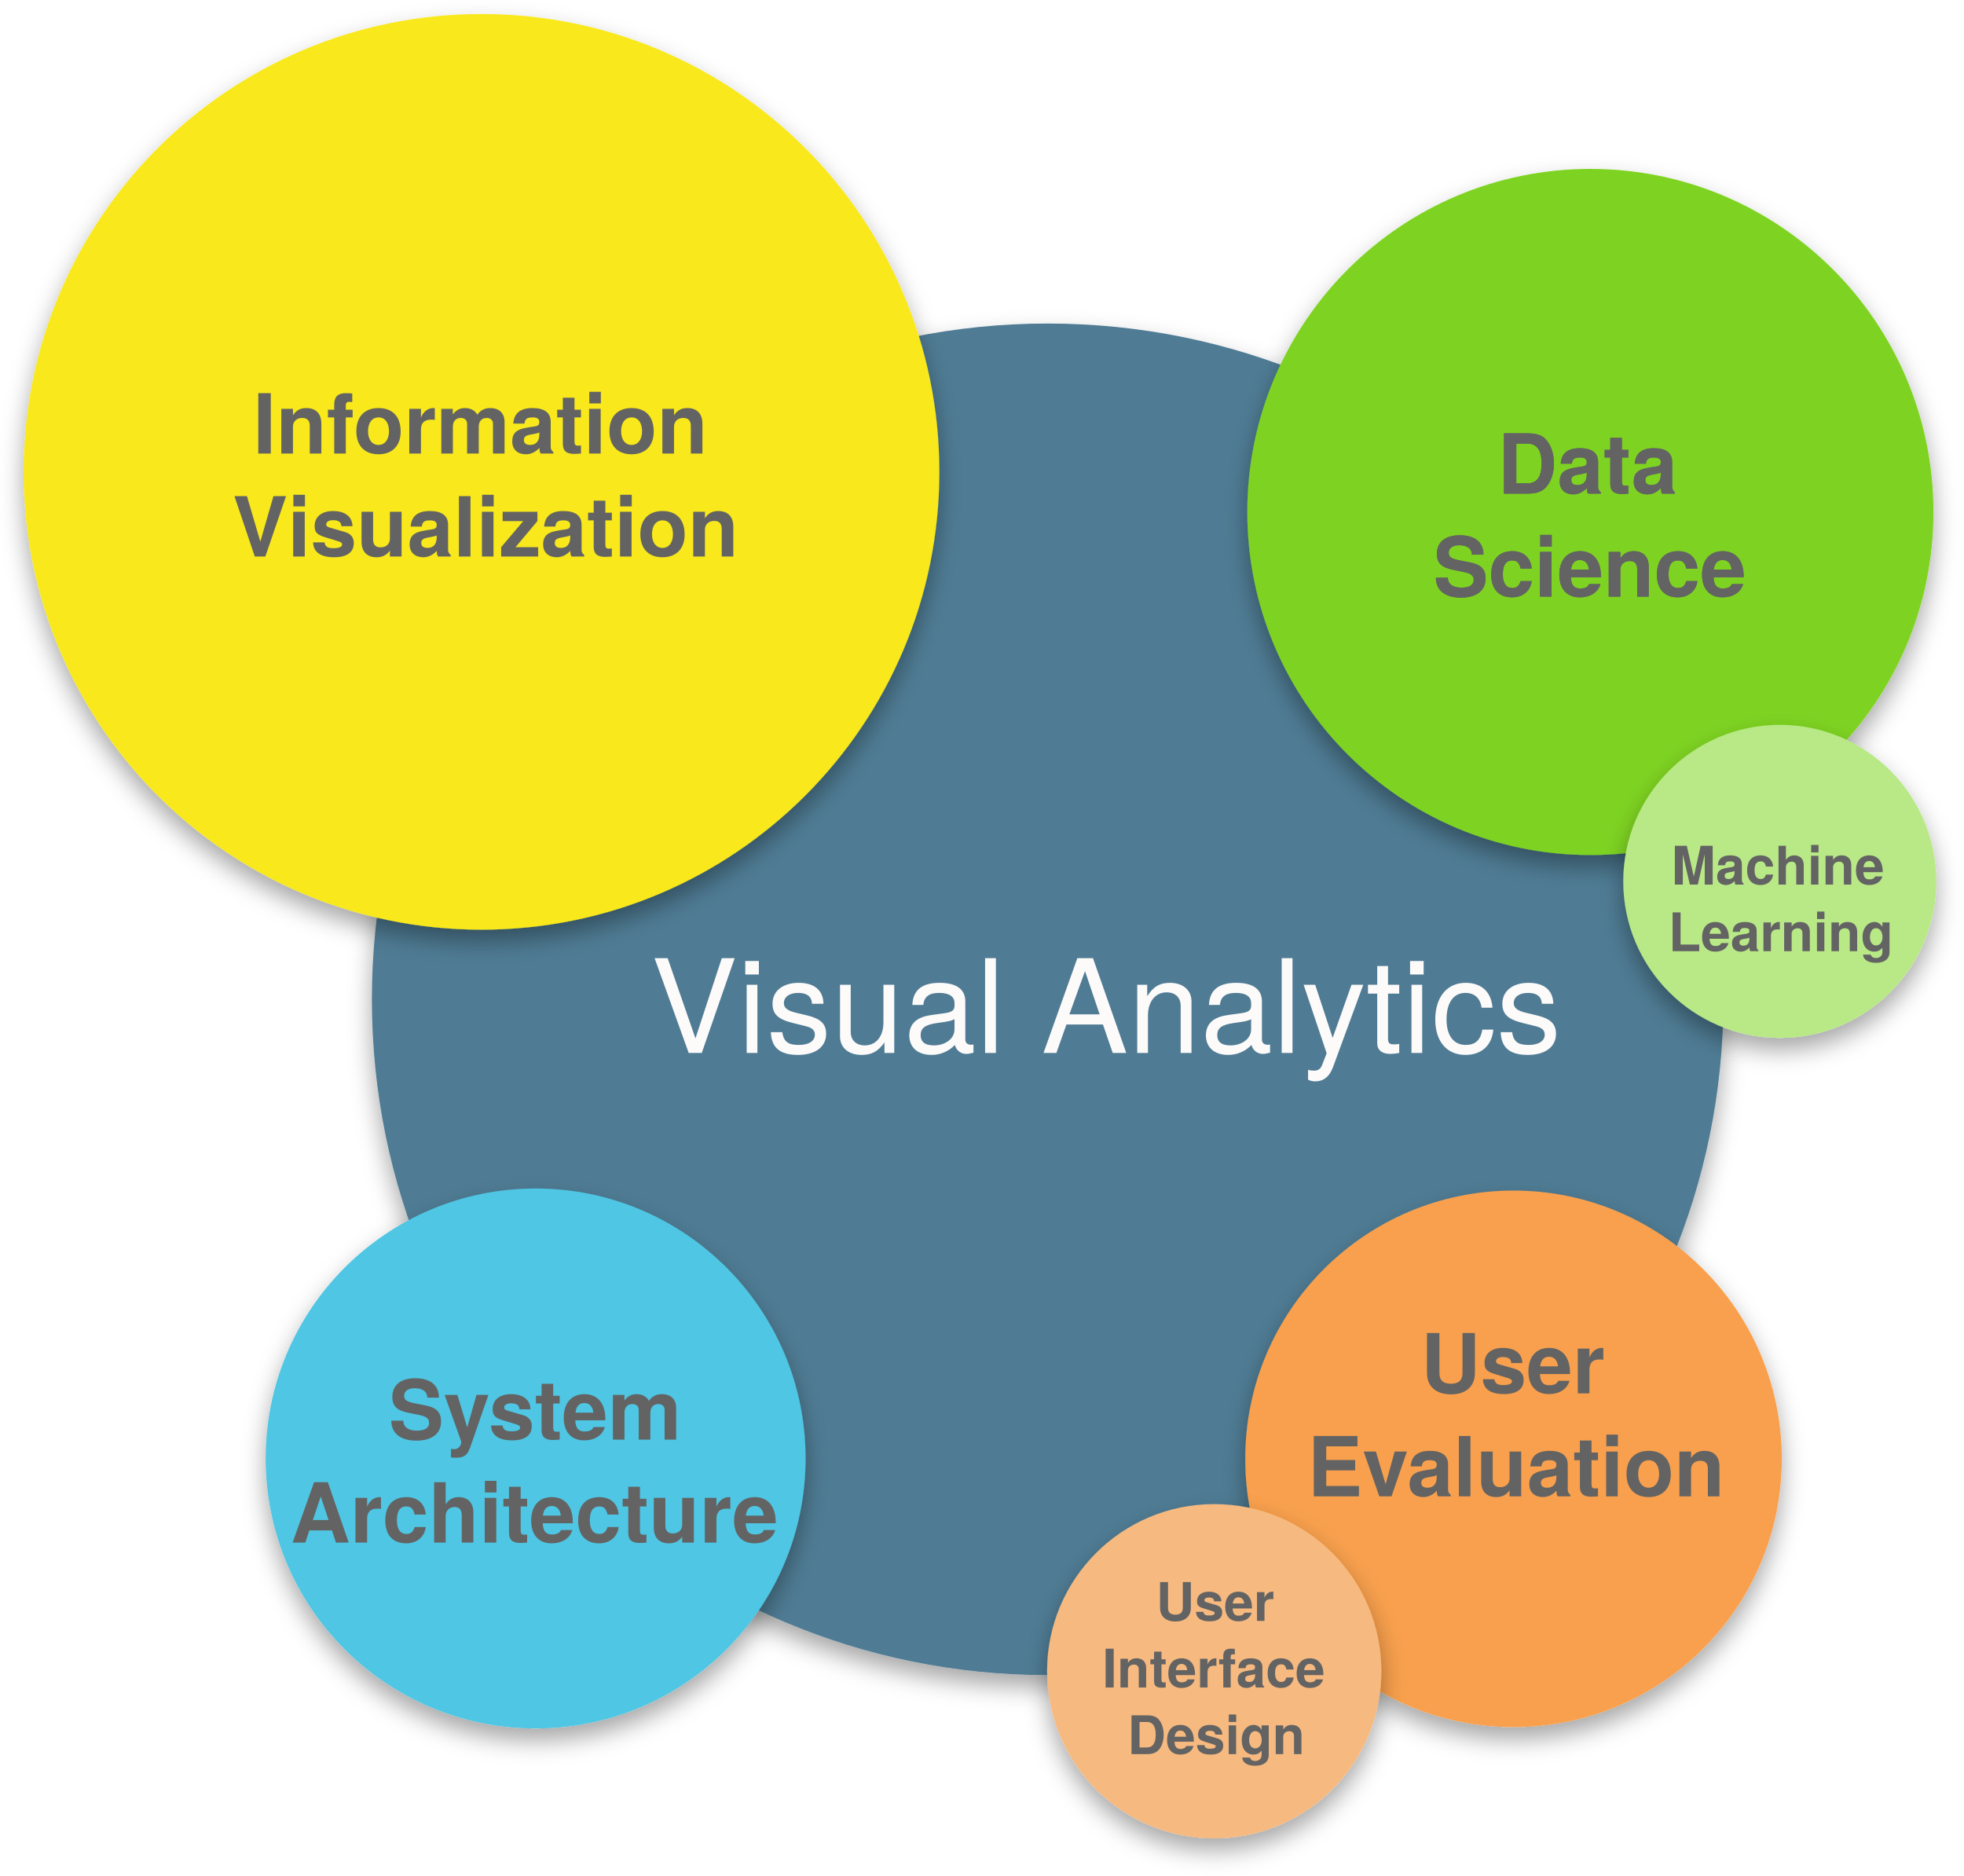
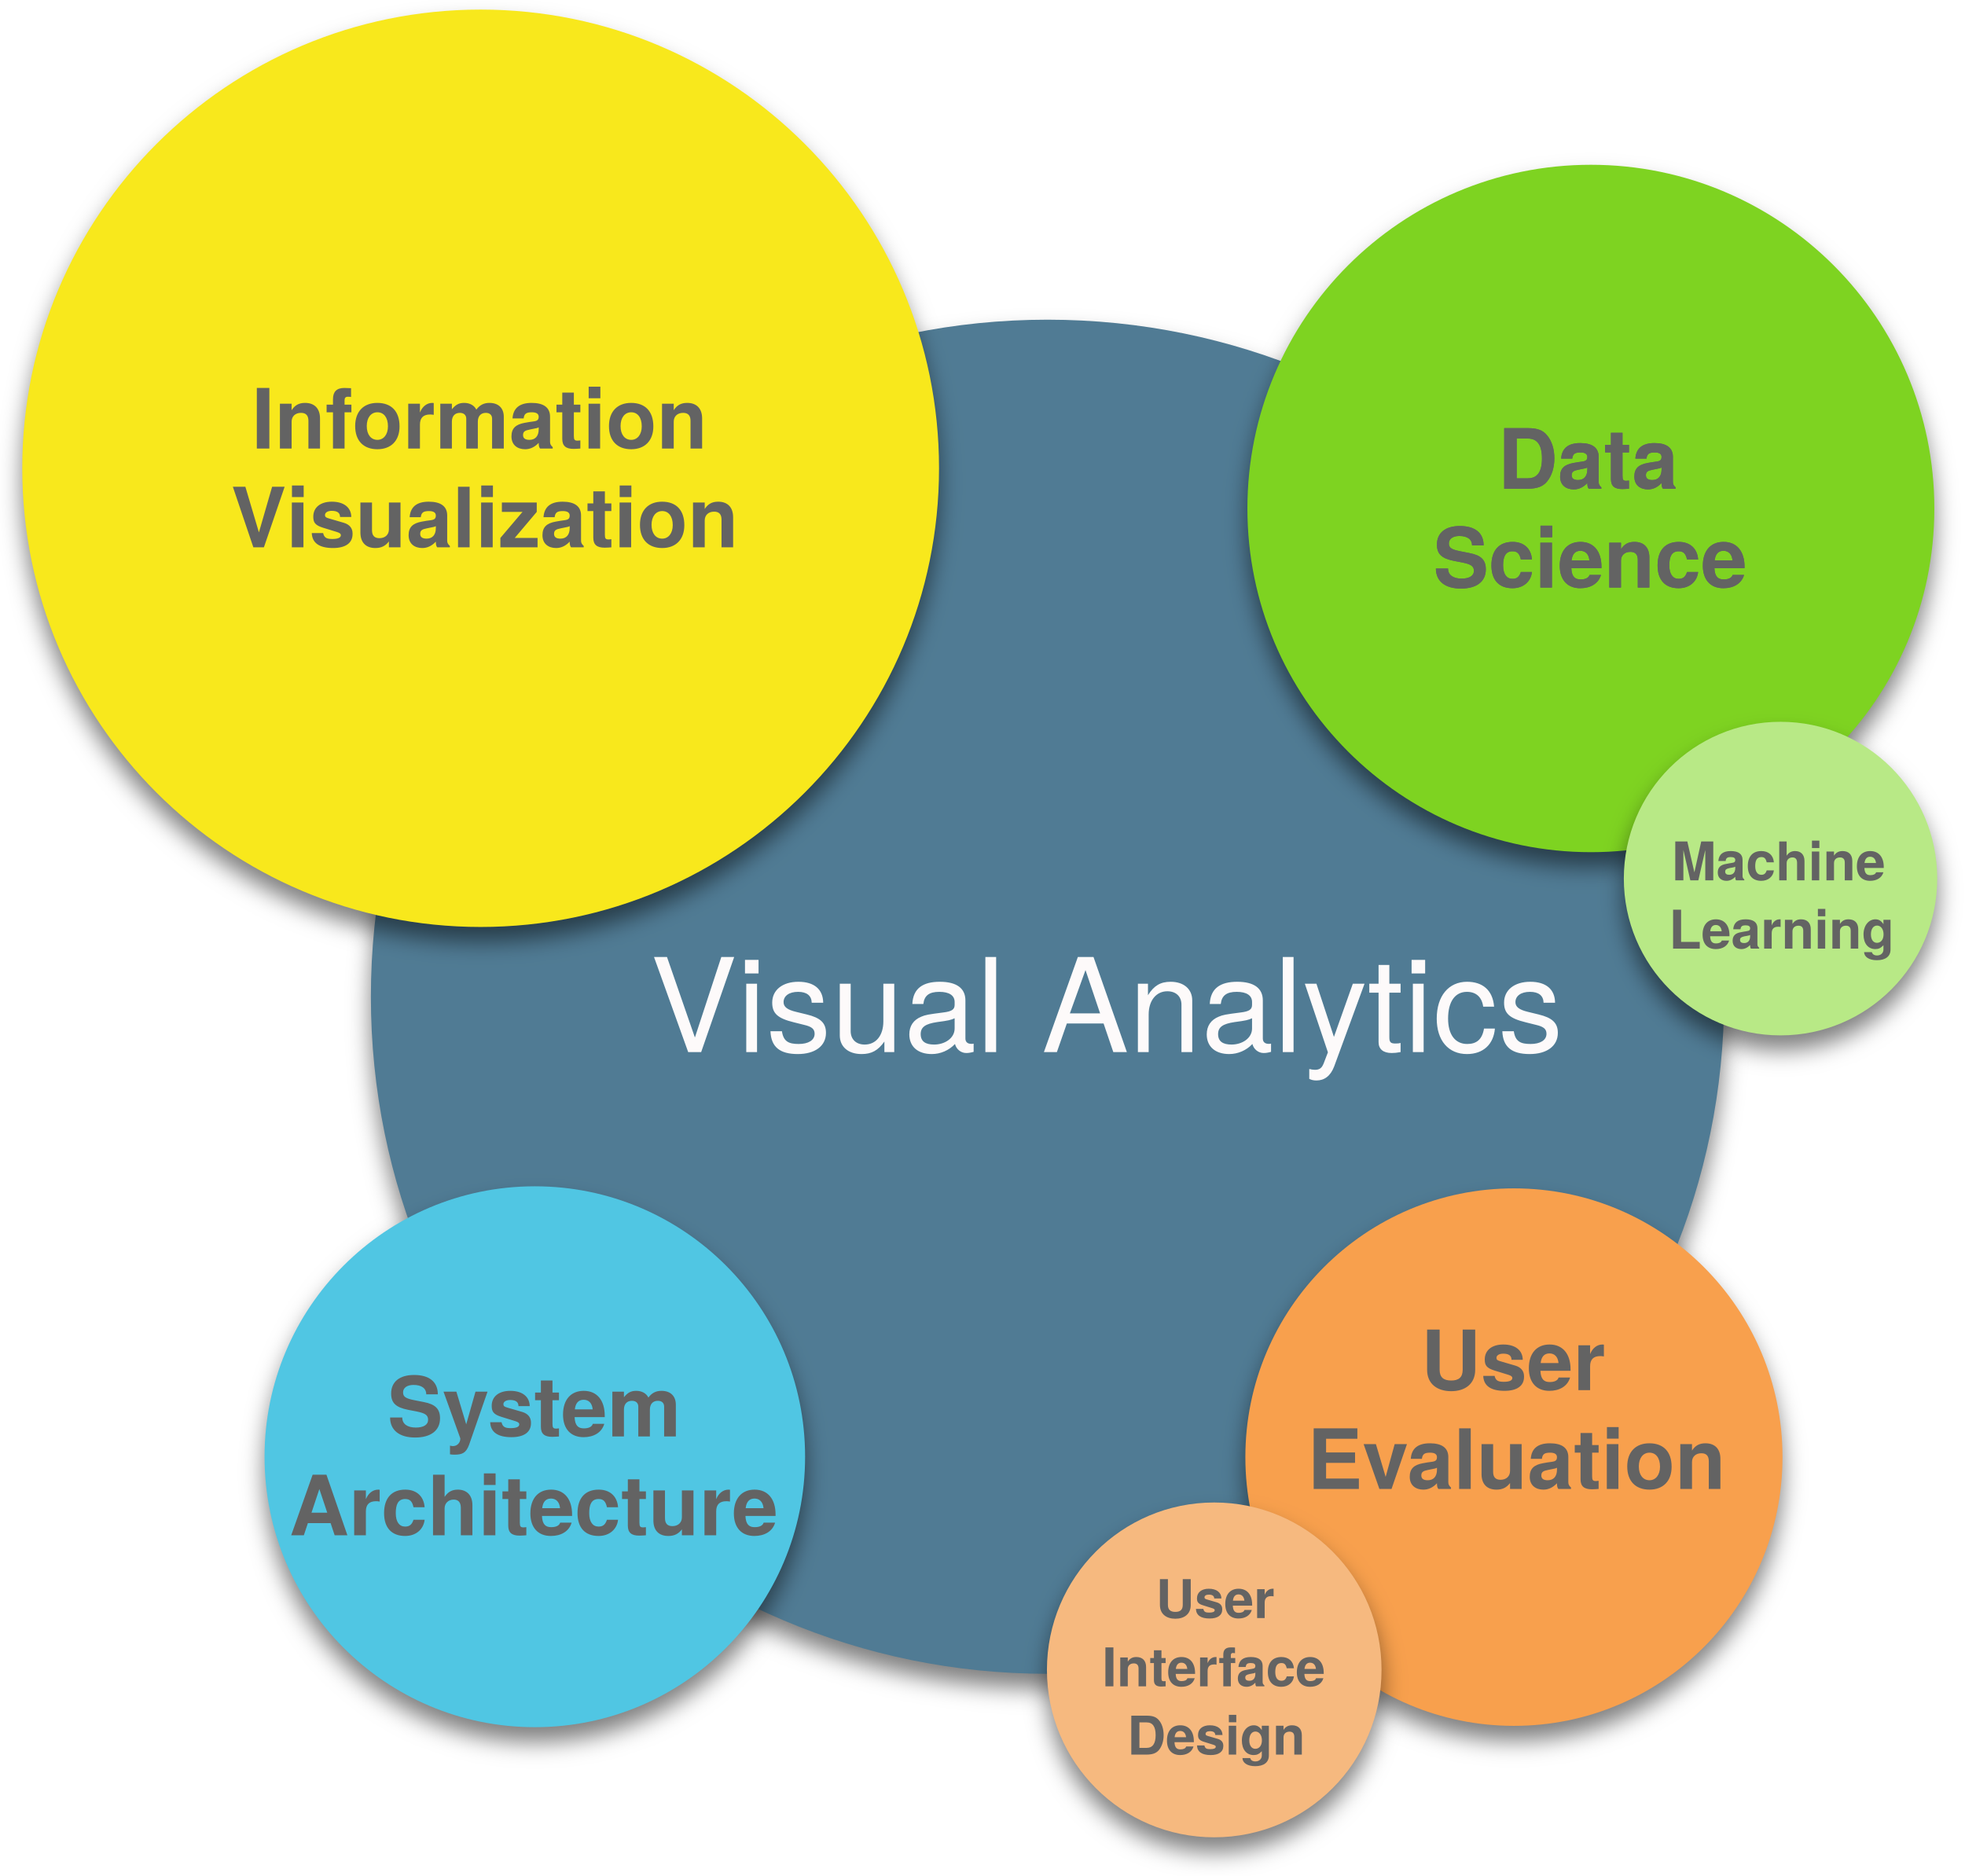
- <svg xmlns="http://www.w3.org/2000/svg" width="332px" height="317px" viewBox="0 0 332 317" version="1.1">
+ <svg xmlns="http://www.w3.org/2000/svg" xmlns:xlink="http://www.w3.org/1999/xlink" width="265px" height="253px" viewBox="0 0 265 253" version="1.1">
  <defs>
-     <filter x="-50%" y="-50%" width="200%" height="200%" filterUnits="objectBoundingBox" id="filter-1">
+     <path d="M138.266,224.751 C188.661,224.751 229.515,183.867 229.515,133.434 C229.515,83.002 188.661,42.118 138.266,42.118 C87.871,42.118 47.017,83.002 47.017,133.434 C47.017,183.867 87.871,224.751 138.266,224.751 Z" id="path-1" />
+     <filter x="-3.0%" y="-1.9%" width="106.0%" height="106.0%" filterUnits="objectBoundingBox" id="filter-2">
      <feOffset dx="0" dy="2" in="SourceAlpha" result="shadowOffsetOuter1" />
-       <feGaussianBlur stdDeviation="2" in="shadowOffsetOuter1" result="shadowBlurOuter1" />
-       <feColorMatrix values="0 0 0 0 0   0 0 0 0 0   0 0 0 0 0  0 0 0 0.35 0" in="shadowBlurOuter1" type="matrix" result="shadowMatrixOuter1" />
-       <feMerge>
-         <feMergeNode in="shadowMatrixOuter1" />
-         <feMergeNode in="SourceGraphic" />
-       </feMerge>
+       <feGaussianBlur stdDeviation="1.5" in="shadowOffsetOuter1" result="shadowBlurOuter1" />
+       <feColorMatrix values="0 0 0 0 0   0 0 0 0 0   0 0 0 0 0  0 0 0 0.5 0" type="matrix" in="shadowBlurOuter1" />
    </filter>
-     <filter x="-50%" y="-50%" width="200%" height="200%" filterUnits="objectBoundingBox" id="filter-2">
+     <ellipse id="path-3" cx="46.201" cy="45.998" rx="46.321" ry="46.355" />
+     <filter x="-5.9%" y="-3.8%" width="111.9%" height="111.9%" filterUnits="objectBoundingBox" id="filter-4">
      <feOffset dx="0" dy="2" in="SourceAlpha" result="shadowOffsetOuter1" />
-       <feGaussianBlur stdDeviation="2" in="shadowOffsetOuter1" result="shadowBlurOuter1" />
-       <feColorMatrix values="0 0 0 0 0   0 0 0 0 0   0 0 0 0 0  0 0 0 0.35 0" in="shadowBlurOuter1" type="matrix" result="shadowMatrixOuter1" />
-       <feMerge>
-         <feMergeNode in="shadowMatrixOuter1" />
-         <feMergeNode in="SourceGraphic" />
-       </feMerge>
+       <feGaussianBlur stdDeviation="1.5" in="shadowOffsetOuter1" result="shadowBlurOuter1" />
+       <feColorMatrix values="0 0 0 0 0   0 0 0 0 0   0 0 0 0 0  0 0 0 0.5 0" type="matrix" in="shadowBlurOuter1" />
    </filter>
-     <filter x="-50%" y="-50%" width="200%" height="200%" filterUnits="objectBoundingBox" id="filter-3">
+     <path d="M35.824,72.703 C55.829,72.703 72.045,56.474 72.045,36.455 C72.045,16.436 55.829,0.208 35.824,0.208 C15.82,0.208 -0.396,16.436 -0.396,36.455 C-0.396,56.474 15.82,72.703 35.824,72.703 Z" id="path-5" />
+     <filter x="-7.6%" y="-4.8%" width="115.2%" height="115.2%" filterUnits="objectBoundingBox" id="filter-6">
      <feOffset dx="0" dy="2" in="SourceAlpha" result="shadowOffsetOuter1" />
-       <feGaussianBlur stdDeviation="2" in="shadowOffsetOuter1" result="shadowBlurOuter1" />
-       <feColorMatrix values="0 0 0 0 0   0 0 0 0 0   0 0 0 0 0  0 0 0 0.35 0" in="shadowBlurOuter1" type="matrix" result="shadowMatrixOuter1" />
-       <feMerge>
-         <feMergeNode in="shadowMatrixOuter1" />
-         <feMergeNode in="SourceGraphic" />
-       </feMerge>
+       <feGaussianBlur stdDeviation="1.5" in="shadowOffsetOuter1" result="shadowBlurOuter1" />
+       <feColorMatrix values="0 0 0 0 0   0 0 0 0 0   0 0 0 0 0  0 0 0 0.5 0" type="matrix" in="shadowBlurOuter1" />
    </filter>
-     <filter x="-50%" y="-50%" width="200%" height="200%" filterUnits="objectBoundingBox" id="filter-4">
+     <path d="M22.566,45.368 C35.028,45.368 45.13,35.259 45.13,22.788 C45.13,10.317 35.028,0.208 22.566,0.208 C10.105,0.208 0.003,10.317 0.003,22.788 C0.003,35.259 10.105,45.368 22.566,45.368 Z" id="path-7" />
+     <filter x="-12.2%" y="-7.8%" width="124.4%" height="124.4%" filterUnits="objectBoundingBox" id="filter-8">
      <feOffset dx="0" dy="2" in="SourceAlpha" result="shadowOffsetOuter1" />
-       <feGaussianBlur stdDeviation="2" in="shadowOffsetOuter1" result="shadowBlurOuter1" />
-       <feColorMatrix values="0 0 0 0 0   0 0 0 0 0   0 0 0 0 0  0 0 0 0.35 0" in="shadowBlurOuter1" type="matrix" result="shadowMatrixOuter1" />
-       <feMerge>
-         <feMergeNode in="shadowMatrixOuter1" />
-         <feMergeNode in="SourceGraphic" />
-       </feMerge>
+       <feGaussianBlur stdDeviation="1.5" in="shadowOffsetOuter1" result="shadowBlurOuter1" />
+       <feColorMatrix values="0 0 0 0 0   0 0 0 0 0   0 0 0 0 0  0 0 0 0.5 0" type="matrix" in="shadowBlurOuter1" />
    </filter>
-     <filter x="-50%" y="-50%" width="200%" height="200%" filterUnits="objectBoundingBox" id="filter-5">
+     <ellipse id="path-9" cx="21.456" cy="20.777" rx="21.133" ry="21.148" />
+     <filter x="-13.0%" y="-8.3%" width="126.0%" height="126.0%" filterUnits="objectBoundingBox" id="filter-10">
      <feOffset dx="0" dy="2" in="SourceAlpha" result="shadowOffsetOuter1" />
-       <feGaussianBlur stdDeviation="2" in="shadowOffsetOuter1" result="shadowBlurOuter1" />
-       <feColorMatrix values="0 0 0 0 0   0 0 0 0 0   0 0 0 0 0  0 0 0 0.35 0" in="shadowBlurOuter1" type="matrix" result="shadowMatrixOuter1" />
-       <feMerge>
-         <feMergeNode in="shadowMatrixOuter1" />
-         <feMergeNode in="SourceGraphic" />
-       </feMerge>
+       <feGaussianBlur stdDeviation="1.5" in="shadowOffsetOuter1" result="shadowBlurOuter1" />
+       <feColorMatrix values="0 0 0 0 0   0 0 0 0 0   0 0 0 0 0  0 0 0 0.5 0" type="matrix" in="shadowBlurOuter1" />
    </filter>
-     <filter x="-50%" y="-50%" width="200%" height="200%" filterUnits="objectBoundingBox" id="filter-6">
+     <ellipse id="path-11" cx="61.819" cy="62.159" rx="61.819" ry="61.865" />
+     <filter x="-4.4%" y="-2.8%" width="108.9%" height="108.9%" filterUnits="objectBoundingBox" id="filter-12">
      <feOffset dx="0" dy="2" in="SourceAlpha" result="shadowOffsetOuter1" />
-       <feGaussianBlur stdDeviation="2" in="shadowOffsetOuter1" result="shadowBlurOuter1" />
-       <feColorMatrix values="0 0 0 0 0   0 0 0 0 0   0 0 0 0 0  0 0 0 0.35 0" in="shadowBlurOuter1" type="matrix" result="shadowMatrixOuter1" />
-       <feMerge>
-         <feMergeNode in="shadowMatrixOuter1" />
-         <feMergeNode in="SourceGraphic" />
-       </feMerge>
+       <feGaussianBlur stdDeviation="1.5" in="shadowOffsetOuter1" result="shadowBlurOuter1" />
+       <feColorMatrix values="0 0 0 0 0   0 0 0 0 0   0 0 0 0 0  0 0 0 0.5 0" type="matrix" in="shadowBlurOuter1" />
    </filter>
-     <filter x="-50%" y="-50%" width="200%" height="200%" filterUnits="objectBoundingBox" id="filter-7">
+     <path d="M36.377,72.881 C56.508,72.881 72.827,56.55 72.827,36.404 C72.827,16.259 56.508,-0.072 36.377,-0.072 C16.247,-0.072 -0.072,16.259 -0.072,36.404 C-0.072,56.55 16.247,72.881 36.377,72.881 Z" id="path-13" />
+     <filter x="-7.6%" y="-4.8%" width="115.1%" height="115.1%" filterUnits="objectBoundingBox" id="filter-14">
      <feOffset dx="0" dy="2" in="SourceAlpha" result="shadowOffsetOuter1" />
-       <feGaussianBlur stdDeviation="2" in="shadowOffsetOuter1" result="shadowBlurOuter1" />
-       <feColorMatrix values="0 0 0 0 0   0 0 0 0 0   0 0 0 0 0  0 0 0 0.35 0" in="shadowBlurOuter1" type="matrix" result="shadowMatrixOuter1" />
-       <feMerge>
-         <feMergeNode in="shadowMatrixOuter1" />
-         <feMergeNode in="SourceGraphic" />
-       </feMerge>
+       <feGaussianBlur stdDeviation="1.5" in="shadowOffsetOuter1" result="shadowBlurOuter1" />
+       <feColorMatrix values="0 0 0 0 0   0 0 0 0 0   0 0 0 0 0  0 0 0 0.5 0" type="matrix" in="shadowBlurOuter1" />
    </filter>
  </defs>
  <g id="Page-1" stroke="none" stroke-width="1" fill="none" fill-rule="evenodd">
-     <g id="CV_JohnGuerra" transform="translate(-163, -621)">
-       <g id="Rectangle-17-+-My-Skills-+-My-skills" transform="translate(119, 586)">
-         <g id="My-skills" transform="translate(48, 37)">
-           <path d="M173.1,281.166 C236.192,281.166 287.338,230.02 287.338,166.928 C287.338,103.836 236.192,52.69 173.1,52.69 C110.009,52.69 58.863,103.836 58.863,166.928 C58.863,230.02 110.009,281.166 173.1,281.166 Z" id="Oval-1" fill="#507B94" filter="url(#filter-1)" />
-           <text id="Visual-Analytics" font-family="Helvetica Neue" font-size="22" font-weight="normal" fill="#FDFAFA">
-             <tspan x="106" y="176">Visual Analytics</tspan>
+     <g id="Desktop-HD" transform="translate(-856, -79)">
+       <g id="Rectangle-17-+-My-Skills-+-My-skills" transform="translate(830, 40)">
+         <g id="My-skills" transform="translate(29, 40)">
+           <g id="Oval-1">
+             <use fill="black" fill-opacity="1" filter="url(#filter-2)" xlink:href="#path-1" />
+             <use fill="#507B94" fill-rule="evenodd" xlink:href="#path-1" />
+           </g>
+           <text id="Visual-Analytics" font-family="HelveticaNeue, Helvetica Neue" font-size="17.6" font-weight="normal" fill="#FDFAFA">
+             <tspan x="84.669" y="140.9">Visual Analytics</tspan>
          </text>
-           <g id="Oval-3-+-Data-2" transform="translate(207, 27)">
-             <ellipse id="Oval-3" fill="#7ED321" filter="url(#filter-2)" cx="57.84" cy="57.544" rx="57.991" ry="57.991" />
-             <text id="Data-2" font-family="Helvetica Neue" font-size="14" font-weight="bold" fill="#636363">
-               <tspan x="42.153" y="54.45">Data</tspan>
-               <tspan x="31.268" y="71.856">Science</tspan>
+           <g id="Oval-3-+-Data-2" transform="translate(165.3437, 21.58252)">
+             <g id="Oval-3">
+               <use fill="black" fill-opacity="1" filter="url(#filter-4)" xlink:href="#path-3" />
+               <use fill="#7ED321" fill-rule="evenodd" xlink:href="#path-3" />
+             </g>
+             <text id="Data-2" font-family="HelveticaNeue-Bold, Helvetica Neue" font-size="11.2" font-weight="bold" fill="#636363">
+               <tspan x="33.651" y="43.333">Data</tspan>
+               <tspan x="24.943" y="56.658">Science</tspan>
            </text>
-             <text id="Data-3" font-family="Helvetica Neue" font-size="14" font-weight="bold" fill="#636363">
-               <tspan x="42.153" y="54.45">Data</tspan>
-               <tspan x="31.268" y="71.856">Science</tspan>
+             <text id="Data-3" font-family="HelveticaNeue-Bold, Helvetica Neue" font-size="11.2" font-weight="bold" fill="#636363">
+               <tspan x="33.651" y="43.333">Data</tspan>
+               <tspan x="24.943" y="56.658">Science</tspan>
            </text>
          </g>
-           <g id="userEval" transform="translate(207, 199)">
-             <path d="M44.85,90.952 C69.894,90.952 90.196,70.65 90.196,45.606 C90.196,20.562 69.894,0.26 44.85,0.26 C19.806,0.26 -0.496,20.562 -0.496,45.606 C-0.496,70.65 19.806,90.952 44.85,90.952 Z" id="Oval-4" fill="#F8A04D" filter="url(#filter-3)" />
-             <text id="User" font-family="Helvetica Neue" font-size="14" font-weight="bold" fill="#636363">
-               <tspan x="29.163" y="34.541">User</tspan>
-               <tspan x="9.983" y="51.947">Evaluation</tspan>
+           <g id="userEval" transform="translate(165.3437, 159.0712)">
+             <g id="Oval-4">
+               <use fill="black" fill-opacity="1" filter="url(#filter-6)" xlink:href="#path-5" />
+               <use fill="#F8A04D" fill-rule="evenodd" xlink:href="#path-5" />
+             </g>
+             <text id="User" font-family="HelveticaNeue-Bold, Helvetica Neue" font-size="11.2" font-weight="bold" fill="#636363">
+               <tspan x="23.275" y="27.419">User</tspan>
+               <tspan x="7.931" y="40.744">Evaluation</tspan>
            </text>
          </g>
-           <g id="ux" transform="translate(173, 252)">
-             <path d="M28.252,56.756 C43.853,56.756 56.5,44.109 56.5,28.508 C56.5,12.907 43.853,0.26 28.252,0.26 C12.651,0.26 0.004,12.907 0.004,28.508 C0.004,44.109 12.651,56.756 28.252,56.756 Z" id="Oval-4" fill="#F6B97F" filter="url(#filter-4)" />
-             <text id="User" font-family="Helvetica Neue" font-size="9" font-weight="bold" fill="#636363">
-               <tspan x="18.416" y="20">User</tspan>
-               <tspan x="9.339" y="31.261">Interface</tspan>
-               <tspan x="13.587" y="42.522">Design</tspan>
+           <g id="ux" transform="translate(138.1858, 201.4369)">
+             <g id="Oval-4">
+               <use fill="black" fill-opacity="1" filter="url(#filter-8)" xlink:href="#path-7" />
+               <use fill="#F6B97F" fill-rule="evenodd" xlink:href="#path-7" />
+             </g>
+             <text id="User" font-family="HelveticaNeue-Bold, Helvetica Neue" font-size="7.2" font-weight="bold" fill="#636363">
+               <tspan x="14.697" y="15.793">User</tspan>
+               <tspan x="7.436" y="25.002">Interface</tspan>
+               <tspan x="10.834" y="34.211">Design</tspan>
            </text>
          </g>
-           <g id="ML" transform="translate(270, 121)">
-             <ellipse id="Oval-5" fill="#B8E986" filter="url(#filter-5)" cx="26.861" cy="25.992" rx="26.457" ry="26.457" />
-             <text id="Machine" font-family="Helvetica Neue" font-size="9" font-weight="bold" fill="#636363">
-               <tspan x="8.533" y="26.531">Machine</tspan>
-               <tspan x="8.029" y="37.792">Learning</tspan>
+           <g id="ML" transform="translate(215.6656, 96.72168)">
+             <g id="Oval-5">
+               <use fill="black" fill-opacity="1" filter="url(#filter-10)" xlink:href="#path-9" />
+               <use fill="#B8E986" fill-rule="evenodd" xlink:href="#path-9" />
+             </g>
+             <text id="Machine" font-family="HelveticaNeue-Bold, Helvetica Neue" font-size="7.2" font-weight="bold" fill="#636363">
+               <tspan x="6.793" y="21.014">Machine</tspan>
+               <tspan x="6.39" y="30.222">Learning</tspan>
            </text>
          </g>
          <g id="Infoviz">
-             <ellipse id="Oval-2" fill="#F8E81C" filter="url(#filter-6)" cx="77.394" cy="77.762" rx="77.394" ry="77.394" />
-             <text id="Information-" font-family="Helvetica Neue" font-size="14" font-weight="bold" fill="#636363">
-               <tspan x="38.789" y="74.668">Information </tspan>
-               <tspan x="35.289" y="92.074">Visualization</tspan>
+             <g id="Oval-2">
+               <use fill="black" fill-opacity="1" filter="url(#filter-12)" xlink:href="#path-11" />
+               <use fill="#F8E81C" fill-rule="evenodd" xlink:href="#path-11" />
+             </g>
+             <text id="Information-" font-family="HelveticaNeue-Bold, Helvetica Neue" font-size="11.2" font-weight="bold" fill="#636363">
+               <tspan x="30.935" y="59.495">Information </tspan>
+               <tspan x="28.135" y="72.82">Visualization</tspan>
            </text>
          </g>
-           <g id="systemArch" transform="translate(41, 199)">
-             <path d="M45.542,91.175 C70.745,91.175 91.175,70.745 91.175,45.542 C91.175,20.34 70.745,-0.09 45.542,-0.09 C20.34,-0.09 -0.09,20.34 -0.09,45.542 C-0.09,70.745 20.34,91.175 45.542,91.175 Z" id="Oval-6" fill="#50C6E3" filter="url(#filter-7)" />
-             <text id="System" font-family="Helvetica Neue" font-size="14" font-weight="bold" fill="#636363">
-               <tspan x="20.696" y="42.361">System</tspan>
-               <tspan x="4.106" y="59.767">Architecture</tspan>
+           <g id="systemArch" transform="translate(32.74923, 159.0712)">
+             <g id="Oval-6">
+               <use fill="black" fill-opacity="1" filter="url(#filter-14)" xlink:href="#path-13" />
+               <use fill="#50C6E3" fill-rule="evenodd" xlink:href="#path-13" />
+             </g>
+             <text id="System" font-family="HelveticaNeue-Bold, Helvetica Neue" font-size="11.2" font-weight="bold" fill="#636363">
+               <tspan x="16.5" y="33.67">System</tspan>
+               <tspan x="3.228" y="46.995">Architecture</tspan>
            </text>
          </g>
        </g>
      </g>
    </g>
  </g>
</svg>
